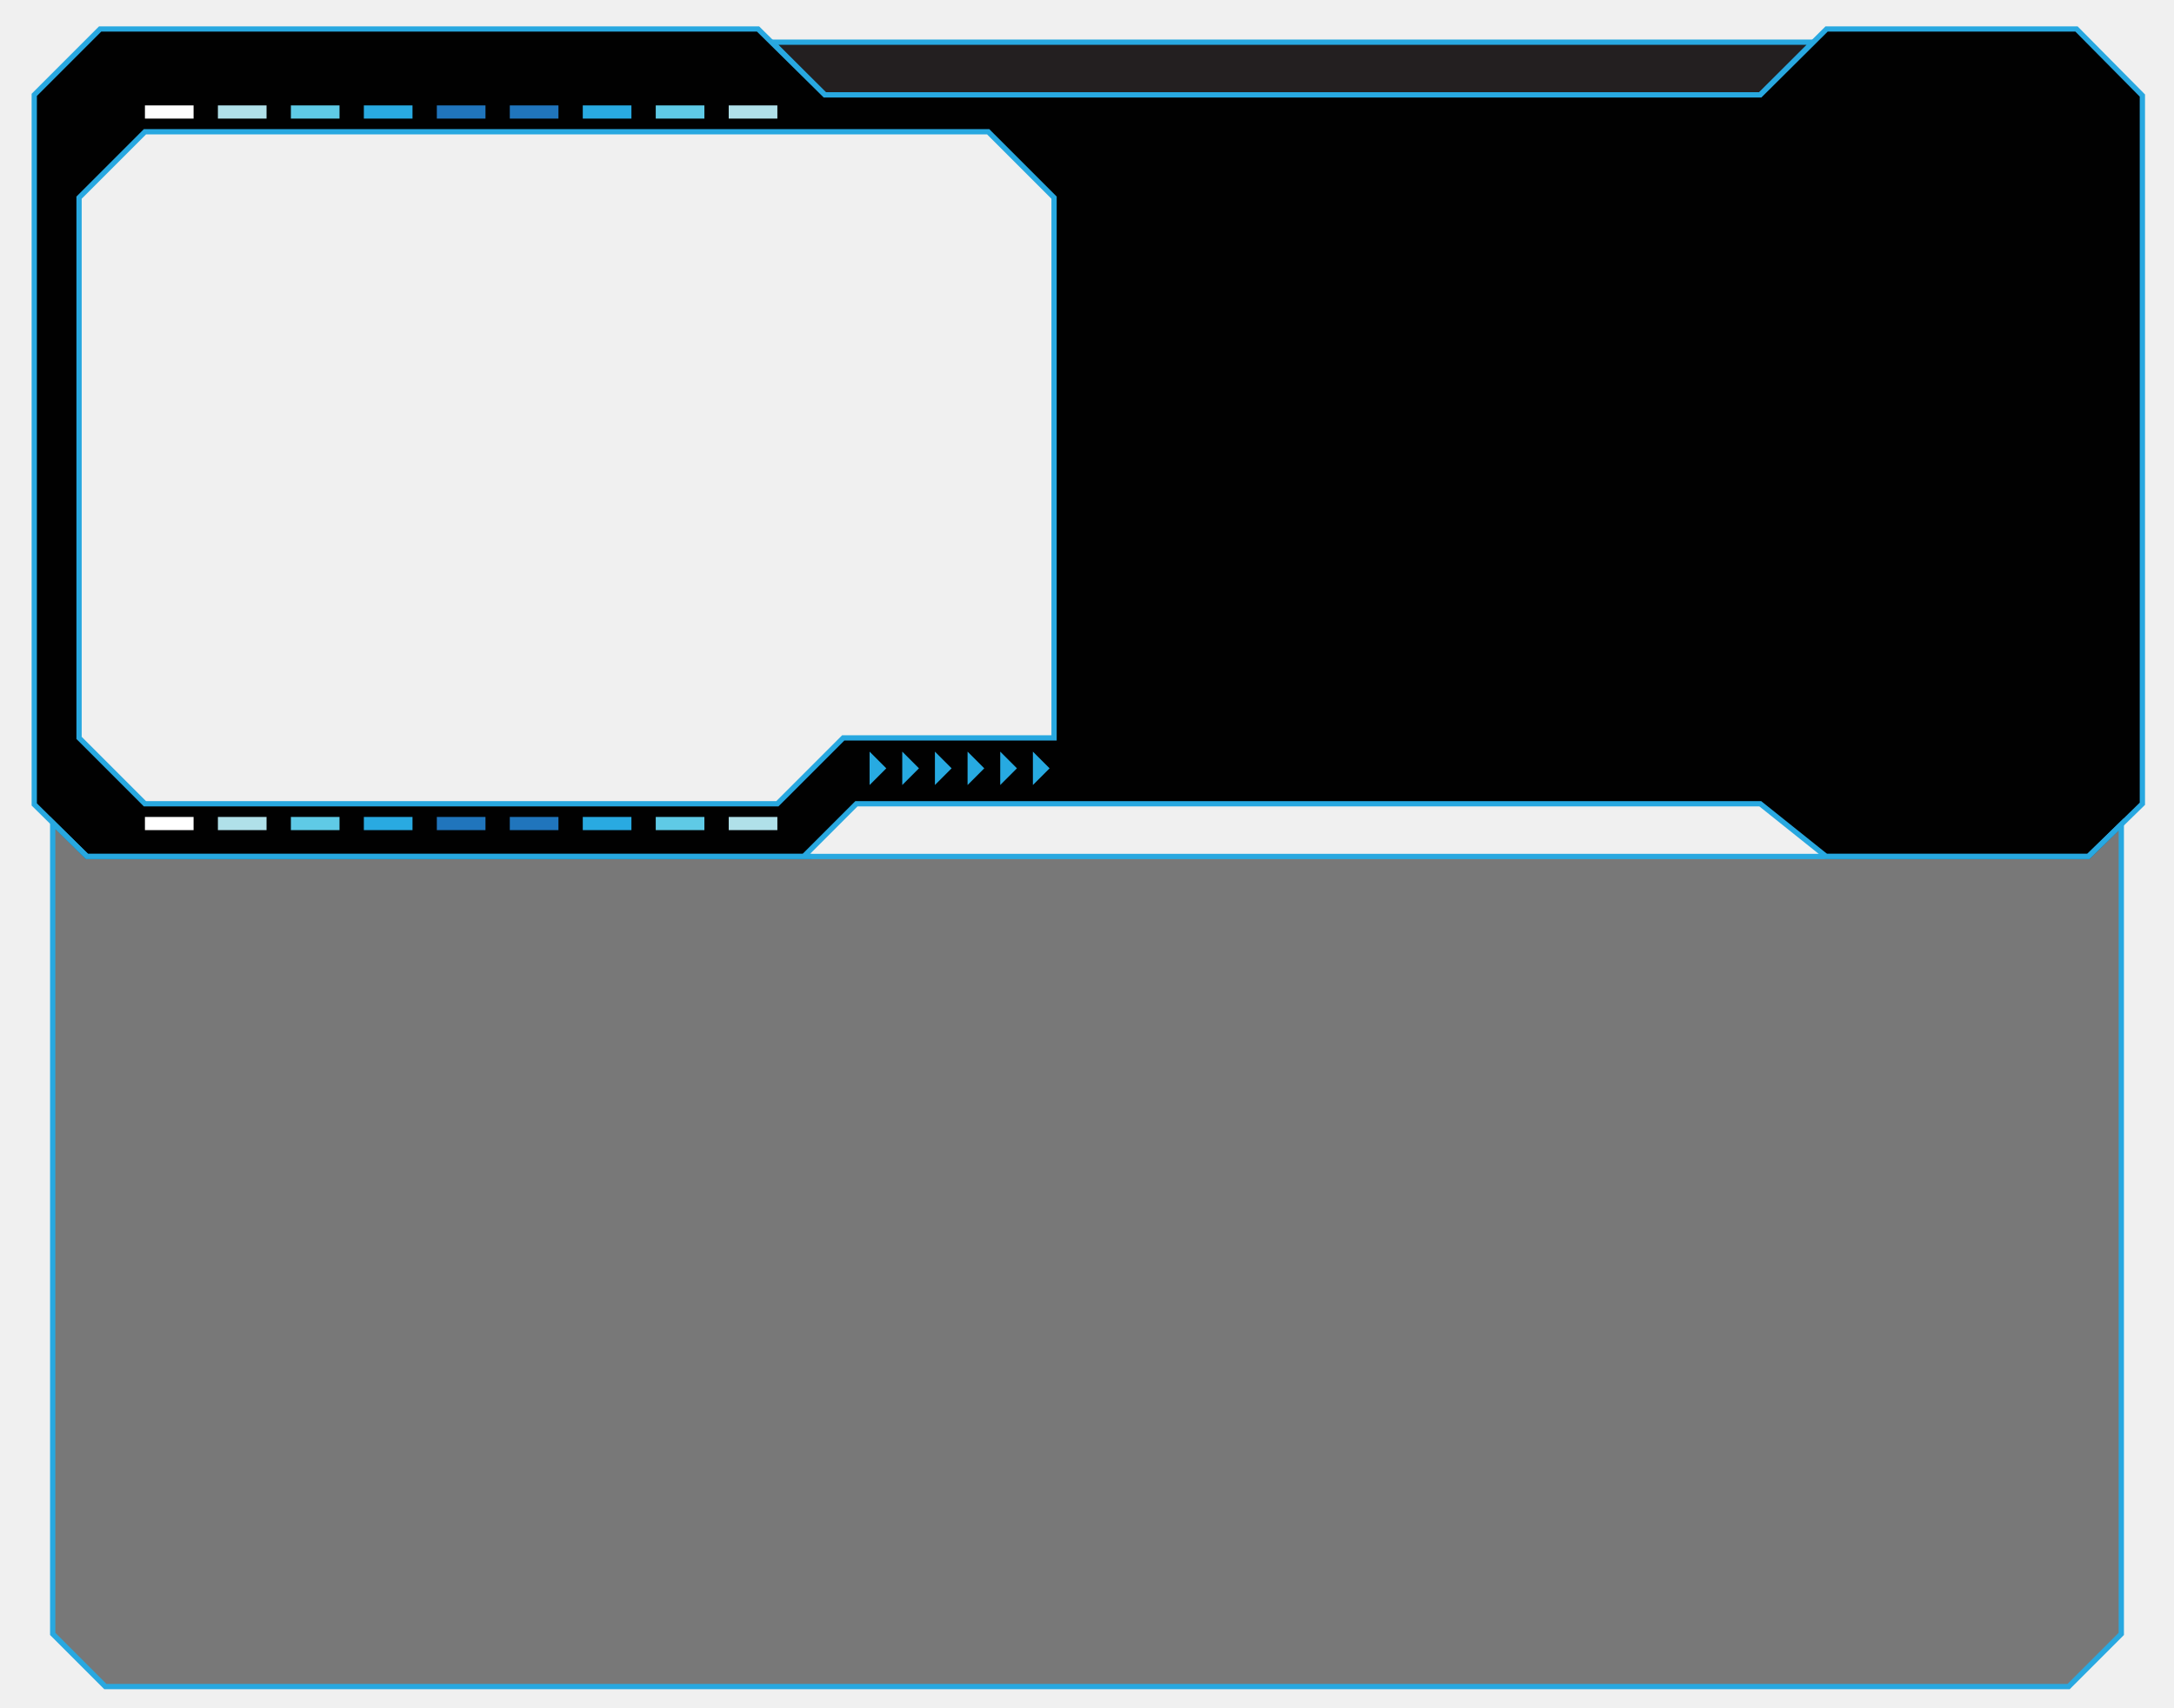
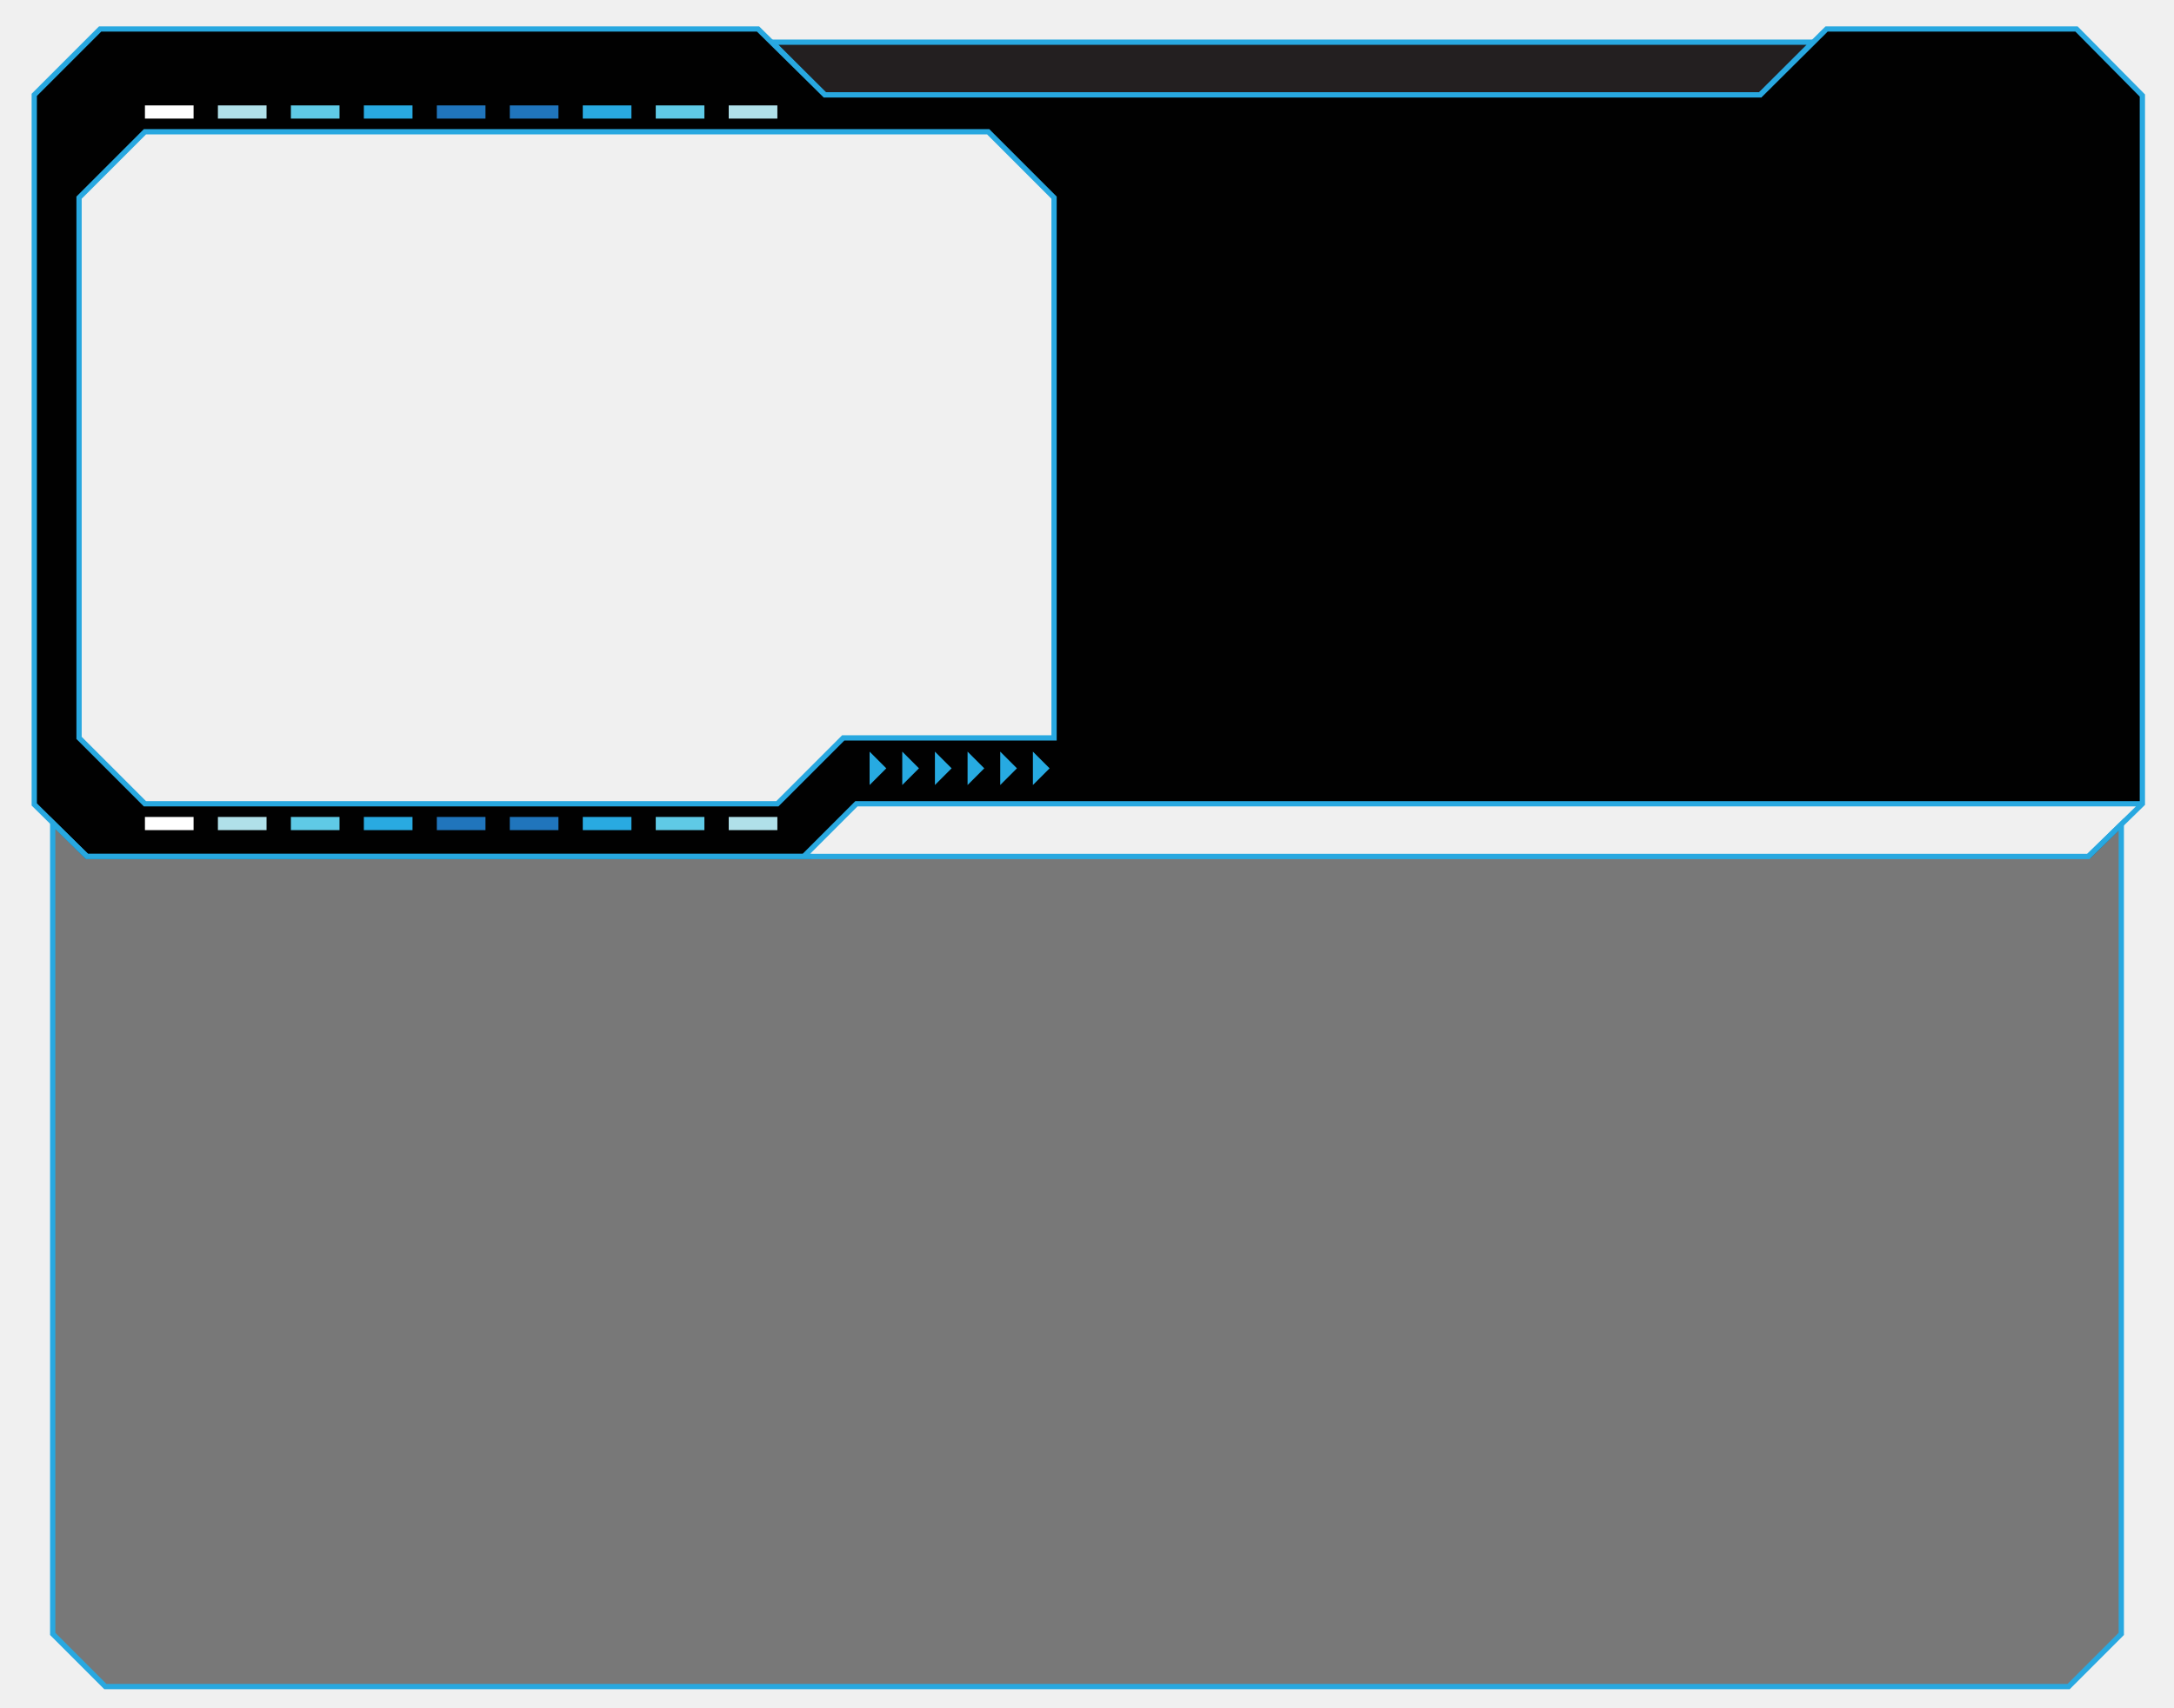
- <svg xmlns="http://www.w3.org/2000/svg" width="825" height="648">
-   <g stroke="#28A8E0" stroke-width="2" stroke-miterlimit="10">
-     <path fill="#231F20" d="M688 16H293l20 20h355z" />
-     <path fill="#010101" d="M308 325h-3l20-20h343l25 20h99.5l20.5-20V36.25L788 11h-94.834L668 36H313l-25.333-25H38L13 36v269.25L33 325h275zm12-45l-25 25H55l-25-25V75l25-25h320l25 25v205h-80z" />
+ <svg xmlns="http://www.w3.org/2000/svg" width="825" height="648" version="1.1" id="svg234">
+   <defs id="defs238" />
+   <g stroke="#28A8E0" stroke-width="2" stroke-miterlimit="10" id="g190">
+     <path fill="#231F20" d="M688 16H293l20 20h355z" id="path186" />
+     <path fill="#010101" d="m 792.5,325 v 0 L 813,305 V 36.25 L 788,11 H 693.166 L 668,36 H 313 L 287.667,11 H 38 L 13,36 V 305.25 L 33,325 h 275 -3 l 20,-20 H 813 M 320,280 295,305 H 55 L 30,280 V 75 L 55,50 h 320 l 25,25 v 205 z" id="path188" />
  </g>
-   <path opacity=".5" d="M33 325l-13-12.75V620l20 20h745l20-20V312.827L792.5 325z" />
-   <path fill="#2075BC" d="M193.462 40h18.461v5h-18.461z" />
-   <path fill="#29AAE1" d="M221.153 40h18.463v5h-18.463z" />
-   <path fill="#5FCAE6" d="M248.847 40h18.461v5h-18.461z" />
-   <path fill="#B0E0E9" d="M276.538 40H295v5h-18.462z" />
-   <path fill="#2075BC" d="M165.77 40h18.461v5H165.77z" />
-   <path fill="#29AAE1" d="M138.077 40h18.461v5h-18.461z" />
-   <path fill="#5FCAE6" d="M110.385 40h18.462v5h-18.462z" />
-   <path fill="#B0E0E9" d="M82.692 40h18.461v5H82.692z" />
-   <path fill="#FFF" d="M55 40h18.462v5H55z" />
-   <path fill="#2075BC" d="M193.461 310h18.461v5h-18.461z" />
-   <path fill="#29AAE1" d="M221.154 310h18.462v5h-18.462z" />
-   <path fill="#5FCAE6" d="M248.846 310h18.461v5h-18.461z" />
-   <path fill="#B0E0E9" d="M276.539 310H295v5h-18.461z" />
-   <path fill="#2075BC" d="M165.769 310h18.462v5h-18.462z" />
-   <path fill="#29AAE1" d="M138.077 310h18.461v5h-18.461z" />
-   <path fill="#5FCAE6" d="M110.385 310h18.461v5h-18.461z" />
-   <path fill="#B0E0E9" d="M82.692 310h18.461v5H82.692z" />
-   <path fill="#FFF" d="M55 310h18.461v5H55z" />
-   <path fill="none" stroke="#28A8E0" stroke-width="2" stroke-miterlimit="10" d="M33 325l-13-12.75V620l20 20h745l20-20V312.827L792.5 325z" />
-   <path fill="#27AAE1" d="M391.968 285.213v12.675l6.337-6.338zM379.573 285.213v12.675l6.338-6.338zM367.181 285.213v12.675l6.337-6.338zM354.786 285.213v12.675l6.339-6.338zM342.394 285.213v12.675l6.337-6.338zM330 285.213v12.675l6.337-6.338z" />
+   <path opacity=".5" d="M33 325l-13-12.75V620l20 20h745l20-20V312.827L792.5 325z" id="path192" />
+   <path fill="#2075BC" d="M193.462 40h18.461v5h-18.461z" id="path194" />
+   <path fill="#29AAE1" d="M221.153 40h18.463v5h-18.463z" id="path196" />
+   <path fill="#5FCAE6" d="M248.847 40h18.461v5h-18.461z" id="path198" />
+   <path fill="#B0E0E9" d="M276.538 40H295v5h-18.462z" id="path200" />
+   <path fill="#2075BC" d="M165.77 40h18.461v5H165.77z" id="path202" />
+   <path fill="#29AAE1" d="M138.077 40h18.461v5h-18.461z" id="path204" />
+   <path fill="#5FCAE6" d="M110.385 40h18.462v5h-18.462z" id="path206" />
+   <path fill="#B0E0E9" d="M82.692 40h18.461v5H82.692z" id="path208" />
+   <path fill="#FFF" d="M55 40h18.462v5H55z" id="path210" />
+   <path fill="#2075BC" d="M193.461 310h18.461v5h-18.461z" id="path212" />
+   <path fill="#29AAE1" d="M221.154 310h18.462v5h-18.462z" id="path214" />
+   <path fill="#5FCAE6" d="M248.846 310h18.461v5h-18.461z" id="path216" />
+   <path fill="#B0E0E9" d="M276.539 310H295v5h-18.461z" id="path218" />
+   <path fill="#2075BC" d="M165.769 310h18.462v5h-18.462z" id="path220" />
+   <path fill="#29AAE1" d="M138.077 310h18.461v5h-18.461z" id="path222" />
+   <path fill="#5FCAE6" d="M110.385 310h18.461v5h-18.461z" id="path224" />
+   <path fill="#B0E0E9" d="M82.692 310h18.461v5H82.692z" id="path226" />
+   <path fill="#FFF" d="M55 310h18.461v5H55z" id="path228" />
+   <path fill="none" stroke="#28A8E0" stroke-width="2" stroke-miterlimit="10" d="M33 325l-13-12.75V620l20 20h745l20-20V312.827L792.5 325z" id="path230" />
+   <path fill="#27AAE1" d="M391.968 285.213v12.675l6.337-6.338zM379.573 285.213v12.675l6.338-6.338zM367.181 285.213v12.675l6.337-6.338zM354.786 285.213v12.675l6.339-6.338zM342.394 285.213v12.675l6.337-6.338zM330 285.213v12.675l6.337-6.338z" id="path232" />
</svg>
